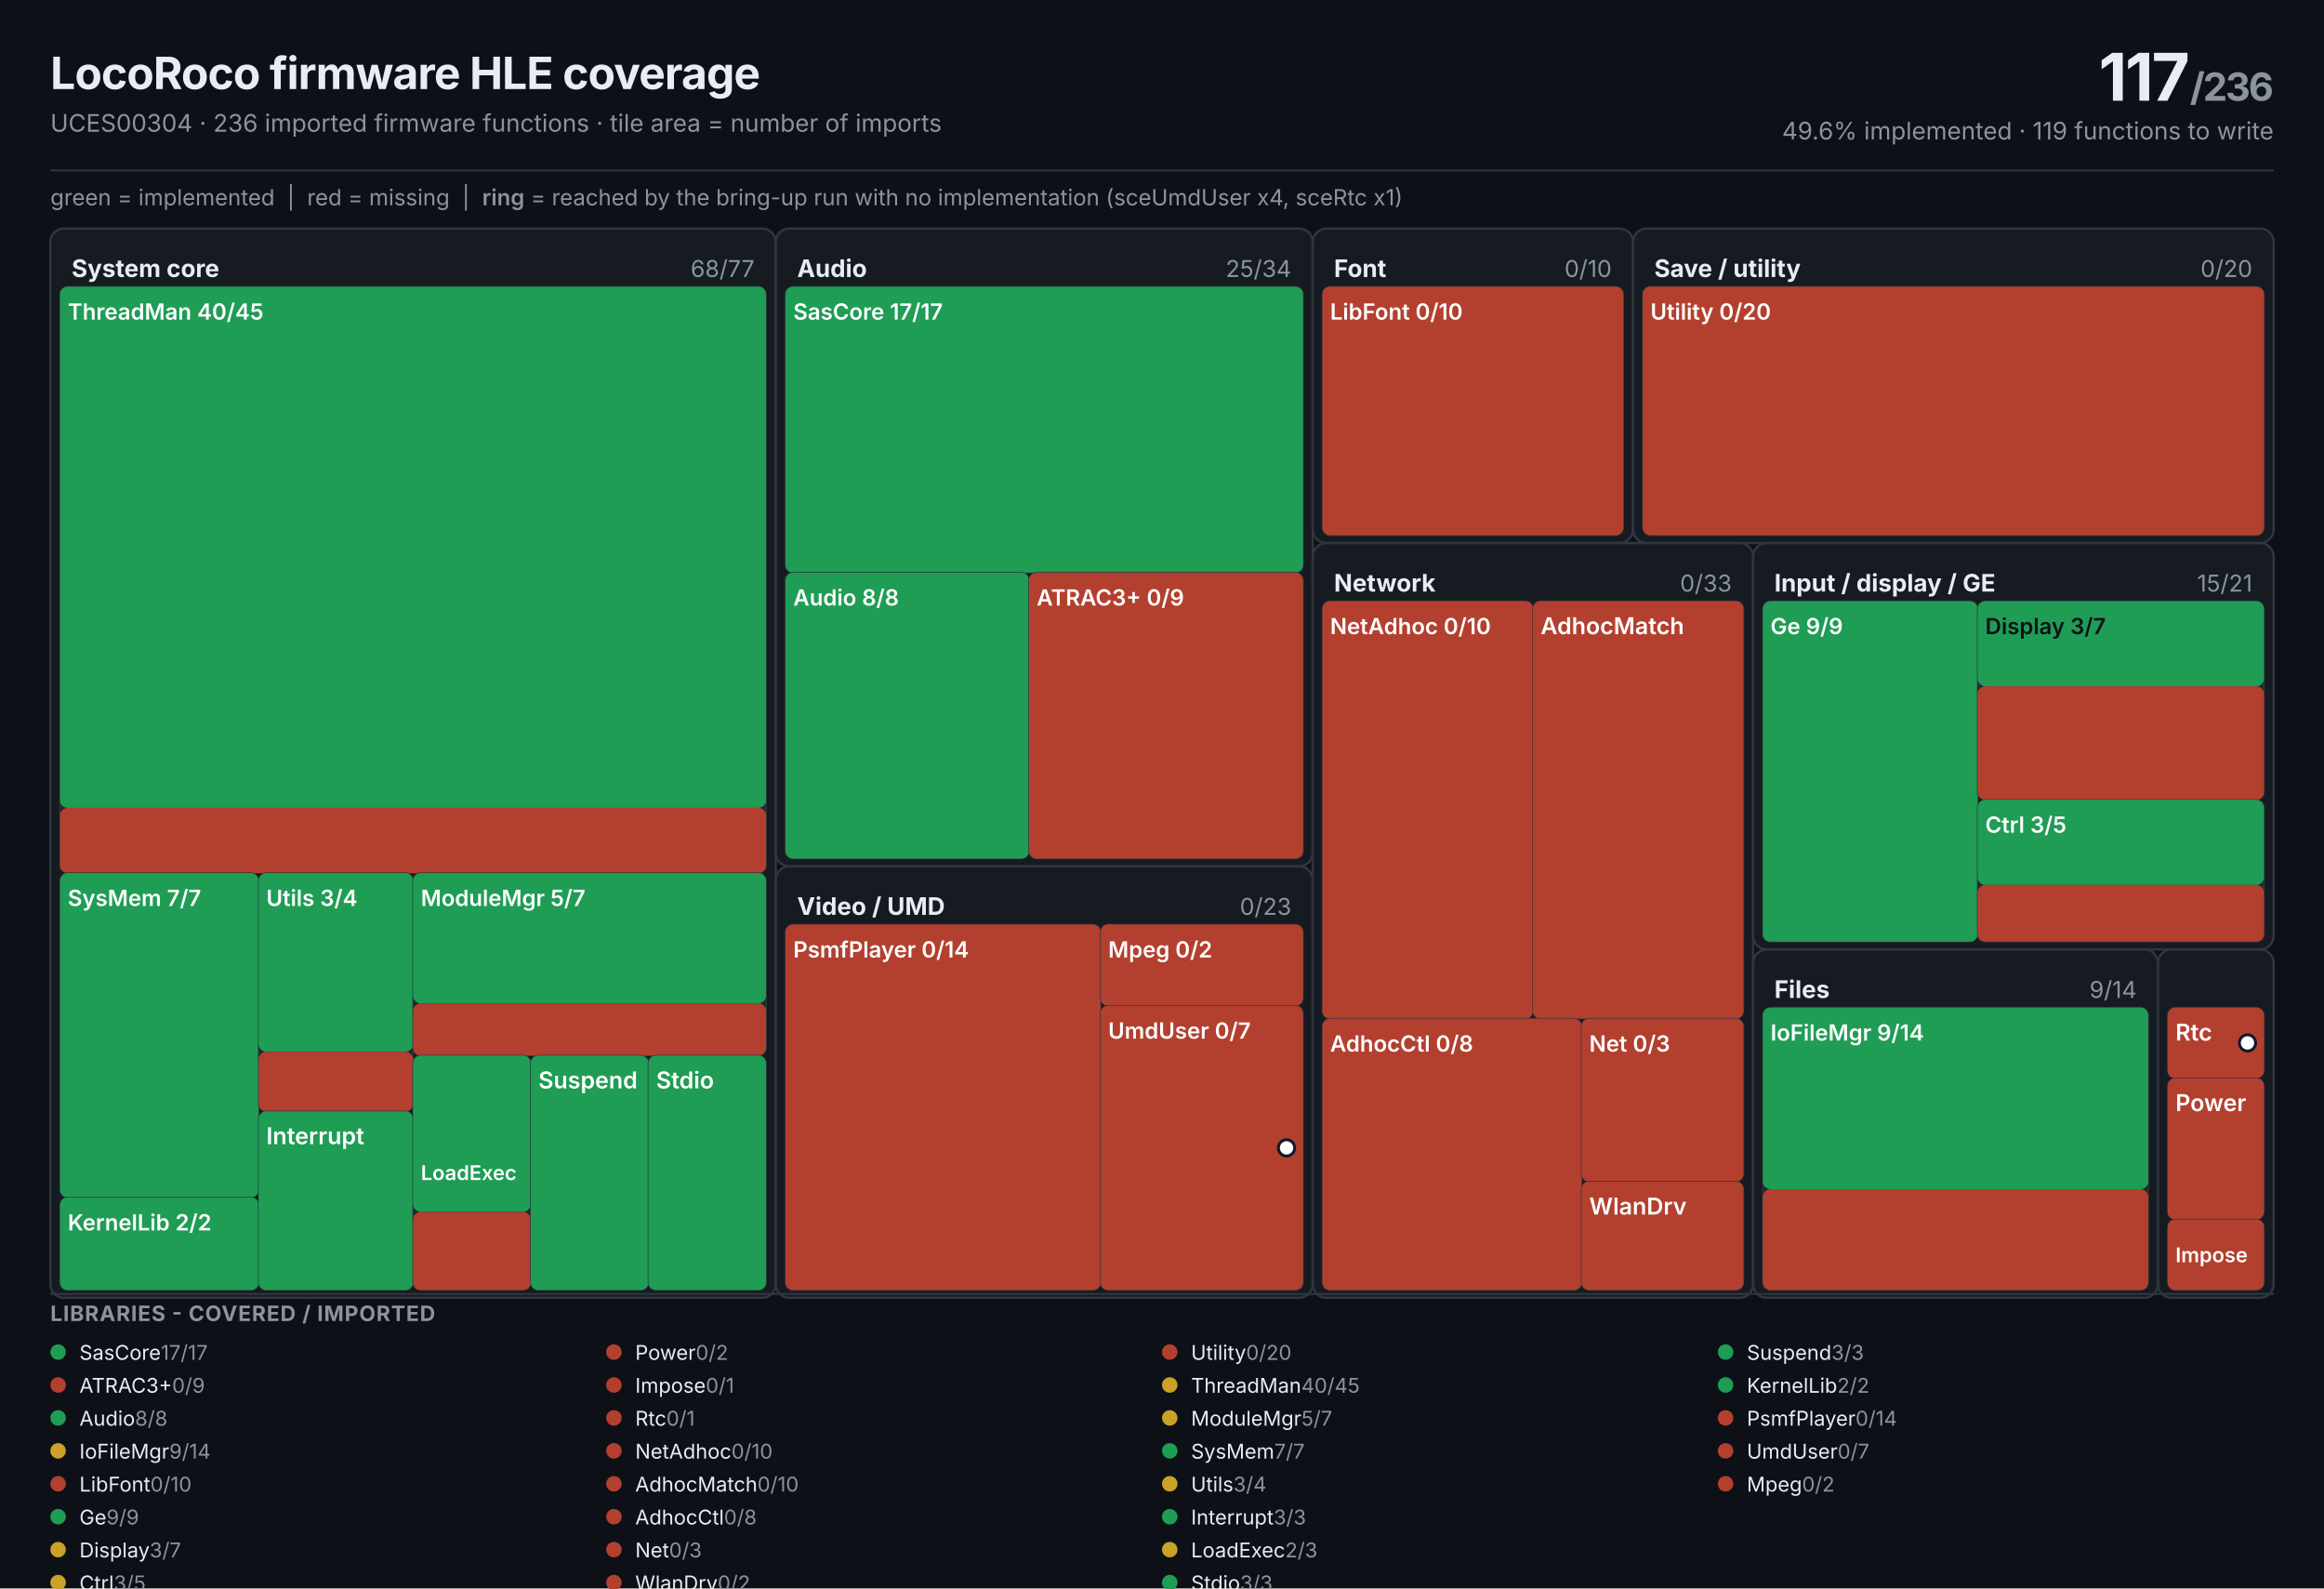
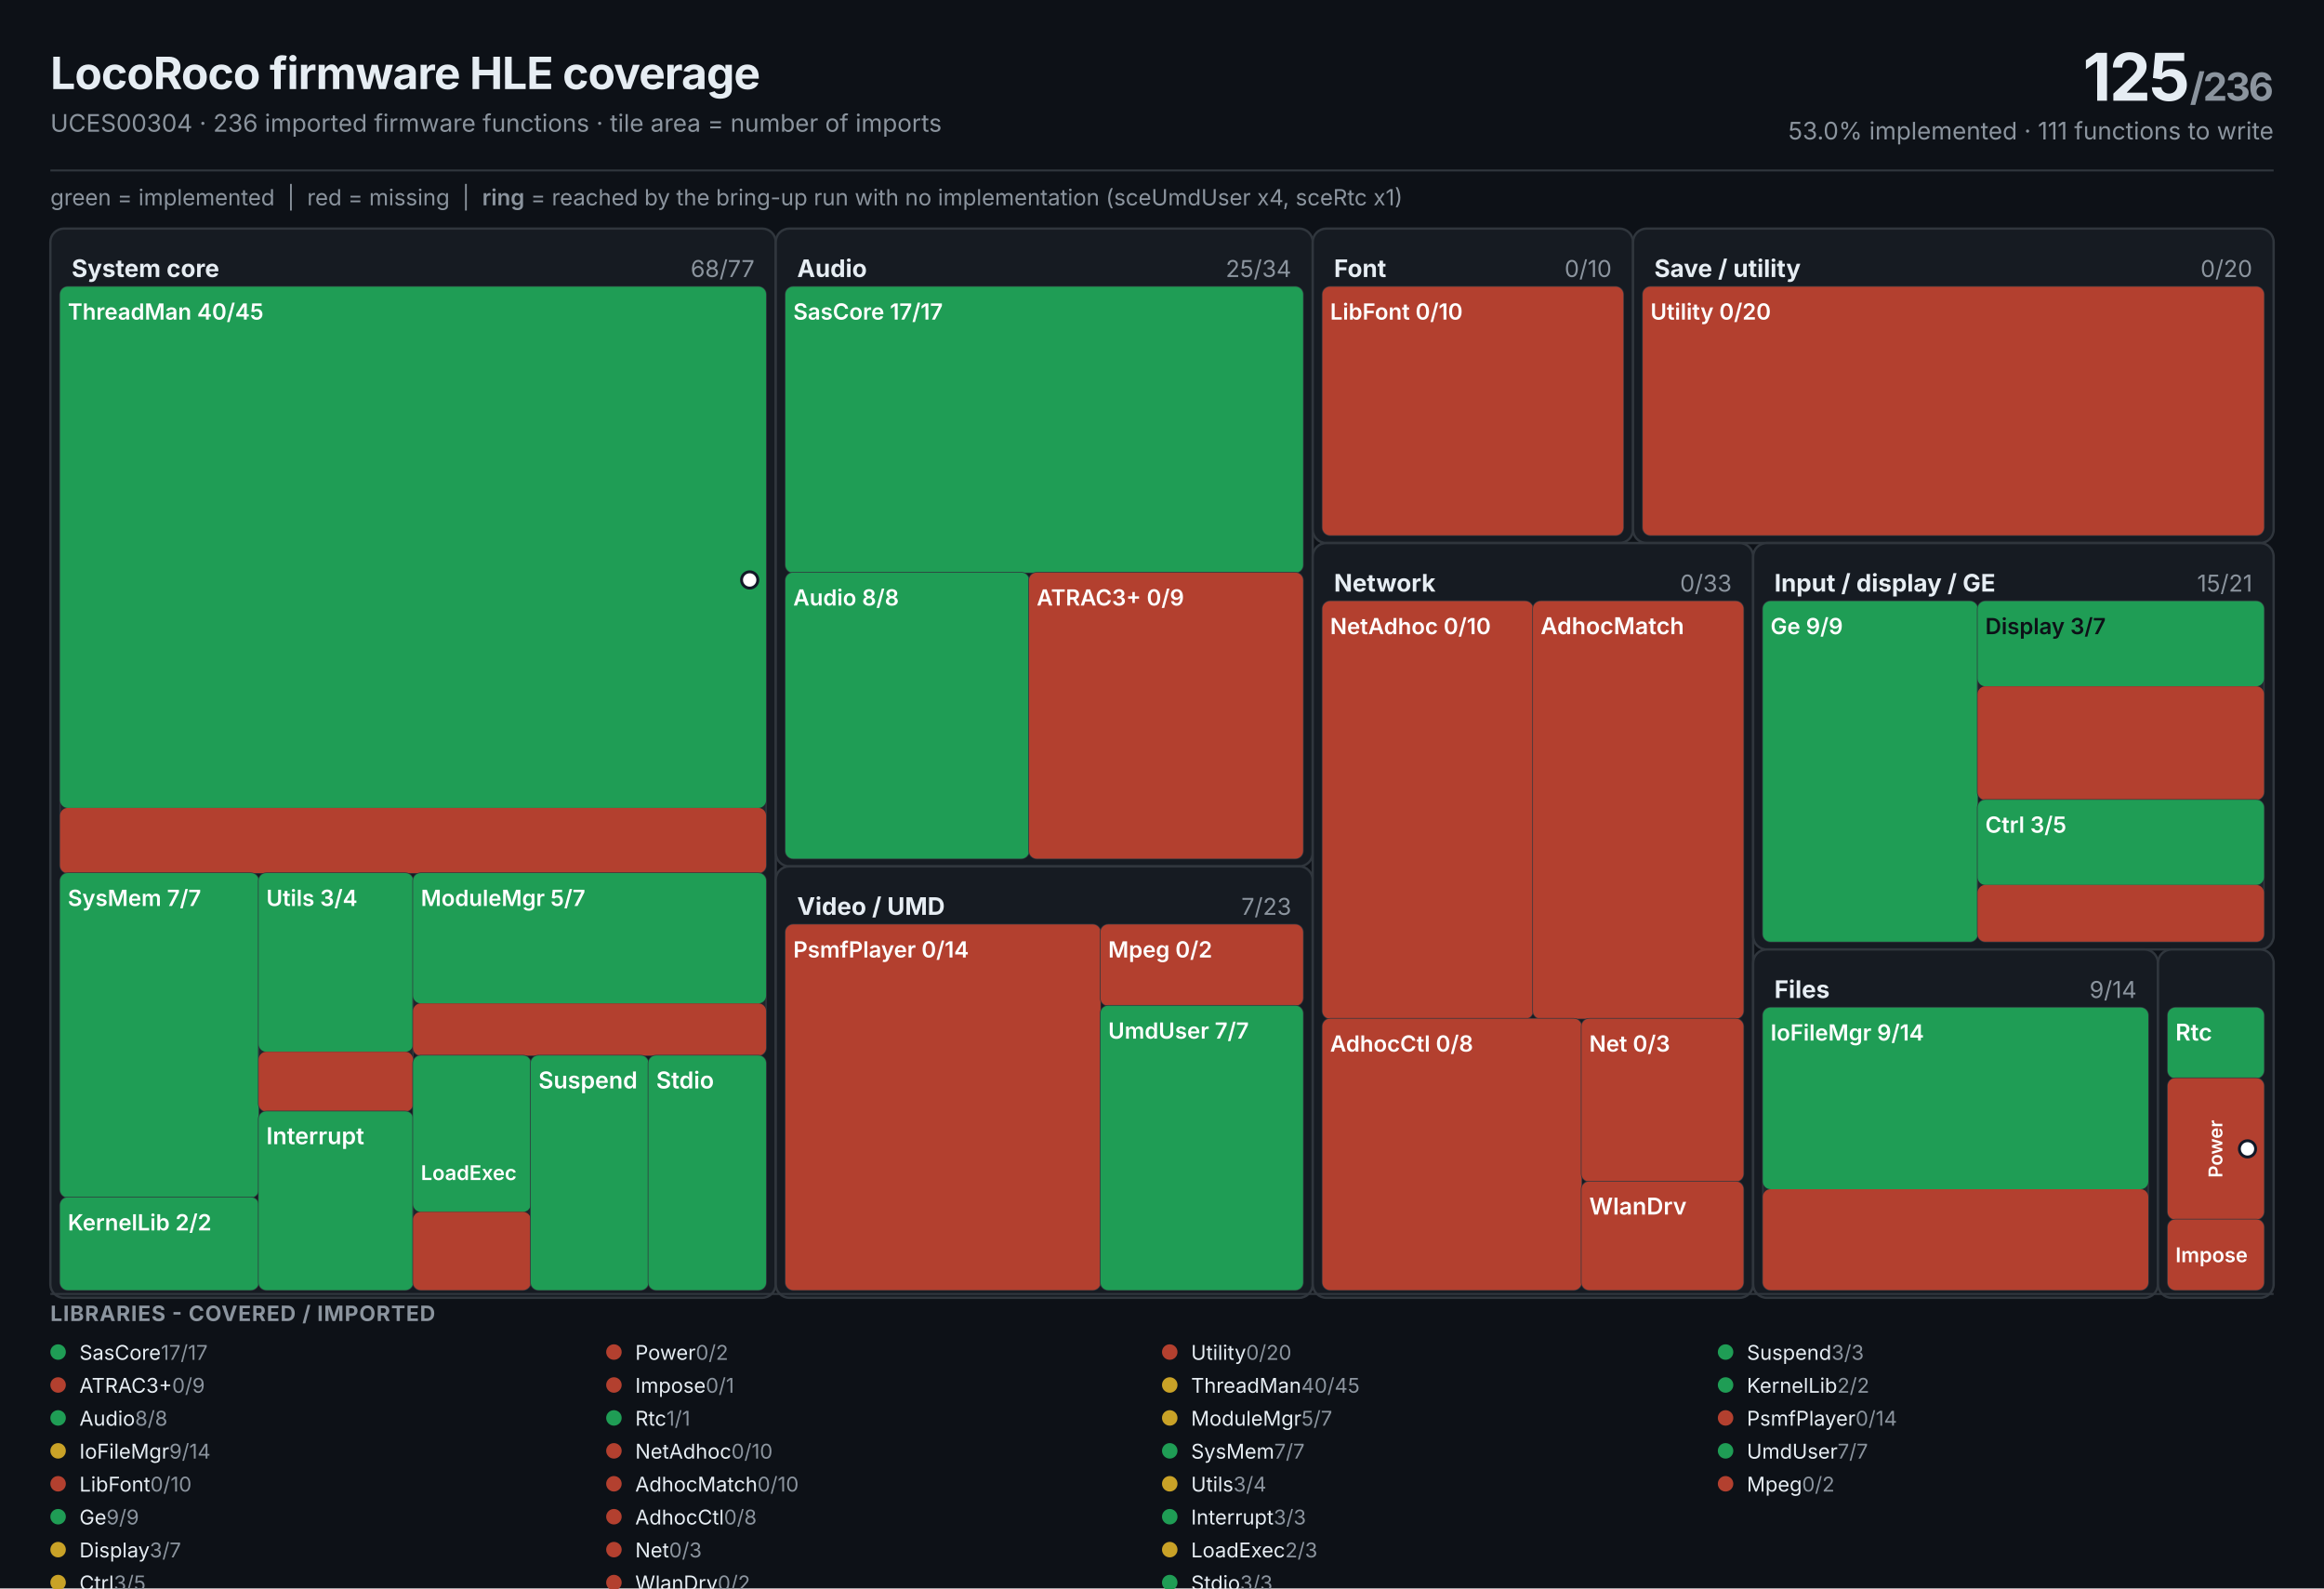
<svg xmlns="http://www.w3.org/2000/svg" viewBox="0 0 1200 820" width="1200" height="820" font-family="-apple-system,BlinkMacSystemFont,Segoe UI,Inter,Helvetica,sans-serif">
  <rect width="1200" height="820" fill="#0d1117" />
  <text x="26" y="46" font-size="23.0" font-weight="700" fill="#e6edf3" letter-spacing="-0.4">LocoRoco firmware HLE coverage</text>
  <text x="26" y="68" font-size="12.5" fill="#8b949e">UCES00304 · 236 imported firmware functions · tile area = number of imports</text>
-   <text x="1174" y="52" font-size="34.0" font-weight="700" fill="#e6edf3" text-anchor="end" letter-spacing="-1">117<tspan font-size="20.0" fill="#8b949e">/236</tspan>
-   </text>
-   <text x="1174" y="72" font-size="12.5" fill="#8b949e" text-anchor="end">49.6% implemented · 119 functions to write</text>
+   <text x="1174" y="52" font-size="34.0" font-weight="700" fill="#e6edf3" text-anchor="end" letter-spacing="-1">125<tspan font-size="20.0" fill="#8b949e">/236</tspan>
+   </text>
+   <text x="1174" y="72" font-size="12.5" fill="#8b949e" text-anchor="end">53.0% implemented · 111 functions to write</text>
  <line x1="26" y1="88" x2="1174" y2="88" stroke="#30363d" stroke-width="1" />
  <text x="26" y="106" font-size="11.5" fill="#8b949e">green = implemented  |  red = missing  |  <tspan font-weight="600">ring</tspan> = reached by the bring-up run with no implementation (sceUmdUser x4, sceRtc x1)</text>
  <rect x="26.00" y="118.00" width="374.56" height="552.00" fill="#161b22" stroke="#30363d" stroke-width="1.2" rx="7" />
  <text x="37.0" y="143.0" font-size="12.5" font-weight="650" fill="#e6edf3">System core</text>
  <text x="389.6" y="143.0" font-size="12.0" fill="#8b949e" text-anchor="end">68/77</text>
  <rect x="31.00" y="148.00" width="364.56" height="302.73" fill="#21262d" stroke="#30363d" stroke-width="0.7" rx="4" />
  <rect x="31.00" y="148.00" width="364.56" height="269.09" fill="#1f9d55" rx="4" />
  <rect x="31.00" y="417.09" width="364.56" height="33.64" fill="#b3402f" rx="4" />
  <text x="35.0" y="165.0" font-size="11.5" font-weight="620" fill="#ffffff">ThreadMan  40/45</text>
+   <circle cx="387.1" cy="299.4" r="4.2" fill="#ffffff" stroke="#111827" stroke-width="1.5" />
  <rect x="31.00" y="450.73" width="102.53" height="167.43" fill="#21262d" stroke="#30363d" stroke-width="0.7" rx="4" />
  <rect x="31.00" y="450.73" width="102.53" height="167.43" fill="#1f9d55" rx="4" />
  <text x="35.0" y="467.7" font-size="11.5" font-weight="620" fill="#ffffff">SysMem  7/7</text>
  <rect x="31.00" y="618.16" width="102.53" height="47.84" fill="#21262d" stroke="#30363d" stroke-width="0.7" rx="4" />
  <rect x="31.00" y="618.16" width="102.53" height="47.84" fill="#1f9d55" rx="4" />
  <text x="35.0" y="635.2" font-size="11.5" font-weight="620" fill="#ffffff">KernelLib  2/2</text>
  <rect x="133.53" y="450.73" width="79.75" height="123.01" fill="#21262d" stroke="#30363d" stroke-width="0.7" rx="4" />
  <rect x="133.53" y="450.73" width="79.75" height="92.26" fill="#1f9d55" rx="4" />
  <rect x="133.53" y="542.99" width="79.75" height="30.75" fill="#b3402f" rx="4" />
  <text x="137.5" y="467.7" font-size="11.5" font-weight="620" fill="#ffffff">Utils  3/4</text>
  <rect x="133.53" y="573.74" width="79.75" height="92.26" fill="#21262d" stroke="#30363d" stroke-width="0.7" rx="4" />
  <rect x="133.53" y="573.74" width="79.75" height="92.26" fill="#1f9d55" rx="4" />
  <text x="137.5" y="590.7" font-size="12.0" font-weight="620" fill="#ffffff">Interrupt</text>
  <rect x="213.28" y="450.73" width="182.28" height="94.18" fill="#21262d" stroke="#30363d" stroke-width="0.7" rx="4" />
  <rect x="213.28" y="450.73" width="182.28" height="67.27" fill="#1f9d55" rx="4" />
  <rect x="213.28" y="518.00" width="182.28" height="26.91" fill="#b3402f" rx="4" />
  <text x="217.3" y="467.7" font-size="11.5" font-weight="620" fill="#ffffff">ModuleMgr  5/7</text>
  <rect x="213.28" y="544.91" width="60.76" height="121.09" fill="#21262d" stroke="#30363d" stroke-width="0.7" rx="4" />
  <rect x="213.28" y="544.91" width="60.76" height="80.73" fill="#1f9d55" rx="4" />
  <rect x="213.28" y="625.64" width="60.76" height="40.36" fill="#b3402f" rx="4" />
  <text x="217.3" y="609.2" font-size="10.5" font-weight="620" fill="#ffffff">LoadExec</text>
  <rect x="274.04" y="544.91" width="60.76" height="121.09" fill="#21262d" stroke="#30363d" stroke-width="0.7" rx="4" />
  <rect x="274.04" y="544.91" width="60.76" height="121.09" fill="#1f9d55" rx="4" />
  <text x="278.0" y="561.9" font-size="12.0" font-weight="620" fill="#ffffff">Suspend</text>
  <rect x="334.80" y="544.91" width="60.76" height="121.09" fill="#21262d" stroke="#30363d" stroke-width="0.7" rx="4" />
  <rect x="334.80" y="544.91" width="60.76" height="121.09" fill="#1f9d55" rx="4" />
  <text x="338.8" y="561.9" font-size="12.0" font-weight="620" fill="#ffffff">Stdio</text>
  <rect x="400.56" y="118.00" width="277.27" height="329.26" fill="#161b22" stroke="#30363d" stroke-width="1.2" rx="7" />
  <text x="411.6" y="143.0" font-size="12.5" font-weight="650" fill="#e6edf3">Audio</text>
  <text x="666.8" y="143.0" font-size="12.0" fill="#8b949e" text-anchor="end">25/34</text>
  <rect x="405.56" y="148.00" width="267.27" height="147.63" fill="#21262d" stroke="#30363d" stroke-width="0.7" rx="4" />
  <rect x="405.56" y="148.00" width="267.27" height="147.63" fill="#1f9d55" rx="4" />
  <text x="409.6" y="165.0" font-size="11.5" font-weight="620" fill="#ffffff">SasCore  17/17</text>
  <rect x="405.56" y="295.63" width="125.77" height="147.63" fill="#21262d" stroke="#30363d" stroke-width="0.7" rx="4" />
  <rect x="405.56" y="295.63" width="125.77" height="147.63" fill="#1f9d55" rx="4" />
  <text x="409.6" y="312.6" font-size="11.5" font-weight="620" fill="#ffffff">Audio  8/8</text>
  <rect x="531.33" y="295.63" width="141.50" height="147.63" fill="#21262d" stroke="#30363d" stroke-width="0.7" rx="4" />
  <rect x="531.33" y="295.63" width="141.50" height="147.63" fill="#b3402f" rx="4" />
  <text x="535.3" y="312.6" font-size="11.5" font-weight="620" fill="#ffffff">ATRAC3+  0/9</text>
  <rect x="400.56" y="447.26" width="277.27" height="222.74" fill="#161b22" stroke="#30363d" stroke-width="1.2" rx="7" />
  <text x="411.6" y="472.3" font-size="12.5" font-weight="650" fill="#e6edf3">Video / UMD</text>
-   <text x="666.8" y="472.3" font-size="12.0" fill="#8b949e" text-anchor="end">0/23</text>
+   <text x="666.8" y="472.3" font-size="12.0" fill="#8b949e" text-anchor="end">7/23</text>
  <rect x="405.56" y="477.26" width="162.69" height="188.74" fill="#21262d" stroke="#30363d" stroke-width="0.7" rx="4" />
  <rect x="405.56" y="477.26" width="162.69" height="188.74" fill="#b3402f" rx="4" />
  <text x="409.6" y="494.3" font-size="11.5" font-weight="620" fill="#ffffff">PsmfPlayer  0/14</text>
  <rect x="568.25" y="477.26" width="104.58" height="41.94" fill="#21262d" stroke="#30363d" stroke-width="0.7" rx="4" />
  <rect x="568.25" y="477.26" width="104.58" height="41.94" fill="#b3402f" rx="4" />
  <text x="572.2" y="494.3" font-size="11.5" font-weight="620" fill="#ffffff">Mpeg  0/2</text>
  <rect x="568.25" y="519.20" width="104.58" height="146.80" fill="#21262d" stroke="#30363d" stroke-width="0.7" rx="4" />
-   <rect x="568.25" y="519.20" width="104.58" height="146.80" fill="#b3402f" rx="4" />
-   <text x="572.2" y="536.2" font-size="11.5" font-weight="620" fill="#ffffff">UmdUser  0/7</text>
-   <circle cx="664.3" cy="592.6" r="4.2" fill="#ffffff" stroke="#111827" stroke-width="1.5" />
+   <rect x="568.25" y="519.20" width="104.58" height="146.80" fill="#1f9d55" rx="4" />
+   <text x="572.2" y="536.2" font-size="11.5" font-weight="620" fill="#ffffff">UmdUser  7/7</text>
  <rect x="677.83" y="118.00" width="165.39" height="162.35" fill="#161b22" stroke="#30363d" stroke-width="1.2" rx="7" />
  <text x="688.8" y="143.0" font-size="12.5" font-weight="650" fill="#e6edf3">Font</text>
  <text x="832.2" y="143.0" font-size="12.0" fill="#8b949e" text-anchor="end">0/10</text>
  <rect x="682.83" y="148.00" width="155.39" height="128.35" fill="#21262d" stroke="#30363d" stroke-width="0.7" rx="4" />
  <rect x="682.83" y="148.00" width="155.39" height="128.35" fill="#b3402f" rx="4" />
  <text x="686.8" y="165.0" font-size="11.5" font-weight="620" fill="#ffffff">LibFont  0/10</text>
  <rect x="843.22" y="118.00" width="330.78" height="162.35" fill="#161b22" stroke="#30363d" stroke-width="1.2" rx="7" />
  <text x="854.2" y="143.0" font-size="12.5" font-weight="650" fill="#e6edf3">Save / utility</text>
  <text x="1163.0" y="143.0" font-size="12.0" fill="#8b949e" text-anchor="end">0/20</text>
  <rect x="848.22" y="148.00" width="320.78" height="128.35" fill="#21262d" stroke="#30363d" stroke-width="0.7" rx="4" />
  <rect x="848.22" y="148.00" width="320.78" height="128.35" fill="#b3402f" rx="4" />
  <text x="852.2" y="165.0" font-size="11.5" font-weight="620" fill="#ffffff">Utility  0/20</text>
  <rect x="677.83" y="280.35" width="227.41" height="389.65" fill="#161b22" stroke="#30363d" stroke-width="1.2" rx="7" />
  <text x="688.8" y="305.4" font-size="12.5" font-weight="650" fill="#e6edf3">Network</text>
  <text x="894.2" y="305.4" font-size="12.0" fill="#8b949e" text-anchor="end">0/33</text>
  <rect x="682.83" y="310.35" width="108.71" height="215.54" fill="#21262d" stroke="#30363d" stroke-width="0.7" rx="4" />
  <rect x="682.83" y="310.35" width="108.71" height="215.54" fill="#b3402f" rx="4" />
  <text x="686.8" y="327.4" font-size="11.5" font-weight="620" fill="#ffffff">NetAdhoc  0/10</text>
  <rect x="791.54" y="310.35" width="108.71" height="215.54" fill="#21262d" stroke="#30363d" stroke-width="0.7" rx="4" />
  <rect x="791.54" y="310.35" width="108.71" height="215.54" fill="#b3402f" rx="4" />
  <text x="795.5" y="327.4" font-size="12.0" font-weight="620" fill="#ffffff">AdhocMatch</text>
  <rect x="682.83" y="525.90" width="133.79" height="140.10" fill="#21262d" stroke="#30363d" stroke-width="0.7" rx="4" />
  <rect x="682.83" y="525.90" width="133.79" height="140.10" fill="#b3402f" rx="4" />
  <text x="686.8" y="542.9" font-size="11.5" font-weight="620" fill="#ffffff">AdhocCtl  0/8</text>
  <rect x="816.62" y="525.90" width="83.62" height="84.06" fill="#21262d" stroke="#30363d" stroke-width="0.7" rx="4" />
  <rect x="816.62" y="525.90" width="83.62" height="84.06" fill="#b3402f" rx="4" />
  <text x="820.6" y="542.9" font-size="11.5" font-weight="620" fill="#ffffff">Net  0/3</text>
  <rect x="816.62" y="609.96" width="83.62" height="56.04" fill="#21262d" stroke="#30363d" stroke-width="0.7" rx="4" />
  <rect x="816.62" y="609.96" width="83.62" height="56.04" fill="#b3402f" rx="4" />
  <text x="820.6" y="627.0" font-size="12.0" font-weight="620" fill="#ffffff">WlanDrv</text>
  <rect x="905.24" y="280.35" width="268.76" height="209.81" fill="#161b22" stroke="#30363d" stroke-width="1.2" rx="7" />
  <text x="916.2" y="305.4" font-size="12.5" font-weight="650" fill="#e6edf3">Input / display / GE</text>
  <text x="1163.0" y="305.4" font-size="12.0" fill="#8b949e" text-anchor="end">15/21</text>
  <rect x="910.24" y="310.35" width="110.90" height="175.81" fill="#21262d" stroke="#30363d" stroke-width="0.7" rx="4" />
  <rect x="910.24" y="310.35" width="110.90" height="175.81" fill="#1f9d55" rx="4" />
  <text x="914.2" y="327.4" font-size="11.5" font-weight="620" fill="#ffffff">Ge  9/9</text>
  <rect x="1021.14" y="310.35" width="147.86" height="102.56" fill="#21262d" stroke="#30363d" stroke-width="0.7" rx="4" />
  <rect x="1021.14" y="310.35" width="147.86" height="43.95" fill="#1f9d55" rx="4" />
  <rect x="1021.14" y="354.31" width="147.86" height="58.60" fill="#b3402f" rx="4" />
  <text x="1025.1" y="327.4" font-size="11.5" font-weight="620" fill="#0d1117">Display  3/7</text>
  <rect x="1021.14" y="412.91" width="147.86" height="73.25" fill="#21262d" stroke="#30363d" stroke-width="0.7" rx="4" />
  <rect x="1021.14" y="412.91" width="147.86" height="43.95" fill="#1f9d55" rx="4" />
  <rect x="1021.14" y="456.86" width="147.86" height="29.30" fill="#b3402f" rx="4" />
  <text x="1025.1" y="429.9" font-size="11.5" font-weight="620" fill="#ffffff">Ctrl  3/5</text>
  <rect x="905.24" y="490.16" width="209.03" height="179.84" fill="#161b22" stroke="#30363d" stroke-width="1.2" rx="7" />
  <text x="916.2" y="515.2" font-size="12.5" font-weight="650" fill="#e6edf3">Files</text>
  <text x="1103.3" y="515.2" font-size="12.0" fill="#8b949e" text-anchor="end">9/14</text>
  <rect x="910.24" y="520.16" width="199.03" height="145.84" fill="#21262d" stroke="#30363d" stroke-width="0.7" rx="4" />
  <rect x="910.24" y="520.16" width="199.03" height="93.75" fill="#1f9d55" rx="4" />
  <rect x="910.24" y="613.92" width="199.03" height="52.08" fill="#b3402f" rx="4" />
  <text x="914.2" y="537.2" font-size="11.5" font-weight="620" fill="#ffffff">IoFileMgr  9/14</text>
  <rect x="1114.28" y="490.16" width="59.72" height="179.84" fill="#161b22" stroke="#30363d" stroke-width="1.2" rx="7" />
  <text x="1147.7" y="580.1" font-size="10.0" font-weight="650" fill="#e6edf3" text-anchor="middle" transform="rotate(-90 1147.7 580.1)">Misc</text>
-   <text x="1144.1" y="663.0" font-size="11.0" fill="#8b949e" text-anchor="middle">0/4</text>
+   <text x="1144.1" y="663.0" font-size="11.0" fill="#8b949e" text-anchor="middle">1/4</text>
  <rect x="1119.28" y="520.16" width="49.72" height="36.46" fill="#21262d" stroke="#30363d" stroke-width="0.7" rx="4" />
-   <rect x="1119.28" y="520.16" width="49.72" height="36.46" fill="#b3402f" rx="4" />
+   <rect x="1119.28" y="520.16" width="49.72" height="36.46" fill="#1f9d55" rx="4" />
  <text x="1123.3" y="537.2" font-size="12.0" font-weight="620" fill="#ffffff">Rtc</text>
-   <circle cx="1160.5" cy="538.4" r="4.2" fill="#ffffff" stroke="#111827" stroke-width="1.5" />
  <rect x="1119.28" y="556.62" width="49.72" height="72.92" fill="#21262d" stroke="#30363d" stroke-width="0.7" rx="4" />
  <rect x="1119.28" y="556.62" width="49.72" height="72.92" fill="#b3402f" rx="4" />
-   <text x="1123.3" y="573.6" font-size="12.0" font-weight="620" fill="#ffffff">Power</text>
+   <text x="1147.5" y="593.1" font-size="9.8" font-weight="620" fill="#ffffff" text-anchor="middle" transform="rotate(-90 1147.5 593.1)">Power</text>
+   <circle cx="1160.5" cy="593.1" r="4.2" fill="#ffffff" stroke="#111827" stroke-width="1.5" />
  <rect x="1119.28" y="629.54" width="49.72" height="36.46" fill="#21262d" stroke="#30363d" stroke-width="0.7" rx="4" />
  <rect x="1119.28" y="629.54" width="49.72" height="36.46" fill="#b3402f" rx="4" />
  <text x="1123.3" y="651.6" font-size="10.5" font-weight="620" fill="#ffffff">Impose</text>
  <line x1="26" y1="668" x2="1174" y2="668" stroke="#30363d" stroke-width="1" />
  <text x="26" y="682" font-size="11.0" font-weight="650" fill="#8b949e" letter-spacing="0.4">LIBRARIES - COVERED / IMPORTED</text>
  <circle cx="30.0" cy="698.0" r="4" fill="#1f9d55" />
  <text x="41.0" y="702.0" font-size="10.5" fill="#e6edf3">
    <tspan fill="#8b949e" />SasCore<tspan fill="#8b949e">  17/17</tspan>
  </text>
  <circle cx="30.0" cy="715.0" r="4" fill="#b3402f" />
  <text x="41.0" y="719.0" font-size="10.5" fill="#e6edf3">
    <tspan fill="#8b949e" />ATRAC3+<tspan fill="#8b949e">  0/9</tspan>
  </text>
  <circle cx="30.0" cy="732.0" r="4" fill="#1f9d55" />
  <text x="41.0" y="736.0" font-size="10.5" fill="#e6edf3">
    <tspan fill="#8b949e" />Audio<tspan fill="#8b949e">  8/8</tspan>
  </text>
  <circle cx="30.0" cy="749.0" r="4" fill="#c9a227" />
  <text x="41.0" y="753.0" font-size="10.5" fill="#e6edf3">
    <tspan fill="#8b949e" />IoFileMgr<tspan fill="#8b949e">  9/14</tspan>
  </text>
  <circle cx="30.0" cy="766.0" r="4" fill="#b3402f" />
  <text x="41.0" y="770.0" font-size="10.5" fill="#e6edf3">
    <tspan fill="#8b949e" />LibFont<tspan fill="#8b949e">  0/10</tspan>
  </text>
  <circle cx="30.0" cy="783.0" r="4" fill="#1f9d55" />
  <text x="41.0" y="787.0" font-size="10.5" fill="#e6edf3">
    <tspan fill="#8b949e" />Ge<tspan fill="#8b949e">  9/9</tspan>
  </text>
  <circle cx="30.0" cy="800.0" r="4" fill="#c9a227" />
  <text x="41.0" y="804.0" font-size="10.5" fill="#e6edf3">
    <tspan fill="#8b949e" />Display<tspan fill="#8b949e">  3/7</tspan>
  </text>
  <circle cx="30.0" cy="817.0" r="4" fill="#c9a227" />
  <text x="41.0" y="821.0" font-size="10.5" fill="#e6edf3">
    <tspan fill="#8b949e" />Ctrl<tspan fill="#8b949e">  3/5</tspan>
  </text>
  <circle cx="317.0" cy="698.0" r="4" fill="#b3402f" />
  <text x="328.0" y="702.0" font-size="10.5" fill="#e6edf3">
    <tspan fill="#8b949e" />Power<tspan fill="#8b949e">  0/2</tspan>
  </text>
  <circle cx="317.0" cy="715.0" r="4" fill="#b3402f" />
  <text x="328.0" y="719.0" font-size="10.5" fill="#e6edf3">
    <tspan fill="#8b949e" />Impose<tspan fill="#8b949e">  0/1</tspan>
  </text>
-   <circle cx="317.0" cy="732.0" r="4" fill="#b3402f" />
+   <circle cx="317.0" cy="732.0" r="4" fill="#1f9d55" />
  <text x="328.0" y="736.0" font-size="10.5" fill="#e6edf3">
-     <tspan fill="#8b949e" />Rtc<tspan fill="#8b949e">  0/1</tspan>
+     <tspan fill="#8b949e" />Rtc<tspan fill="#8b949e">  1/1</tspan>
  </text>
  <circle cx="317.0" cy="749.0" r="4" fill="#b3402f" />
  <text x="328.0" y="753.0" font-size="10.5" fill="#e6edf3">
    <tspan fill="#8b949e" />NetAdhoc<tspan fill="#8b949e">  0/10</tspan>
  </text>
  <circle cx="317.0" cy="766.0" r="4" fill="#b3402f" />
  <text x="328.0" y="770.0" font-size="10.5" fill="#e6edf3">
    <tspan fill="#8b949e" />AdhocMatch<tspan fill="#8b949e">  0/10</tspan>
  </text>
  <circle cx="317.0" cy="783.0" r="4" fill="#b3402f" />
  <text x="328.0" y="787.0" font-size="10.5" fill="#e6edf3">
    <tspan fill="#8b949e" />AdhocCtl<tspan fill="#8b949e">  0/8</tspan>
  </text>
  <circle cx="317.0" cy="800.0" r="4" fill="#b3402f" />
  <text x="328.0" y="804.0" font-size="10.5" fill="#e6edf3">
    <tspan fill="#8b949e" />Net<tspan fill="#8b949e">  0/3</tspan>
  </text>
  <circle cx="317.0" cy="817.0" r="4" fill="#b3402f" />
  <text x="328.0" y="821.0" font-size="10.5" fill="#e6edf3">
    <tspan fill="#8b949e" />WlanDrv<tspan fill="#8b949e">  0/2</tspan>
  </text>
  <circle cx="604.0" cy="698.0" r="4" fill="#b3402f" />
  <text x="615.0" y="702.0" font-size="10.5" fill="#e6edf3">
    <tspan fill="#8b949e" />Utility<tspan fill="#8b949e">  0/20</tspan>
  </text>
  <circle cx="604.0" cy="715.0" r="4" fill="#c9a227" />
  <text x="615.0" y="719.0" font-size="10.5" fill="#e6edf3">
    <tspan fill="#8b949e" />ThreadMan<tspan fill="#8b949e">  40/45</tspan>
  </text>
  <circle cx="604.0" cy="732.0" r="4" fill="#c9a227" />
  <text x="615.0" y="736.0" font-size="10.5" fill="#e6edf3">
    <tspan fill="#8b949e" />ModuleMgr<tspan fill="#8b949e">  5/7</tspan>
  </text>
  <circle cx="604.0" cy="749.0" r="4" fill="#1f9d55" />
  <text x="615.0" y="753.0" font-size="10.5" fill="#e6edf3">
    <tspan fill="#8b949e" />SysMem<tspan fill="#8b949e">  7/7</tspan>
  </text>
  <circle cx="604.0" cy="766.0" r="4" fill="#c9a227" />
  <text x="615.0" y="770.0" font-size="10.5" fill="#e6edf3">
    <tspan fill="#8b949e" />Utils<tspan fill="#8b949e">  3/4</tspan>
  </text>
  <circle cx="604.0" cy="783.0" r="4" fill="#1f9d55" />
  <text x="615.0" y="787.0" font-size="10.5" fill="#e6edf3">
    <tspan fill="#8b949e" />Interrupt<tspan fill="#8b949e">  3/3</tspan>
  </text>
  <circle cx="604.0" cy="800.0" r="4" fill="#c9a227" />
  <text x="615.0" y="804.0" font-size="10.5" fill="#e6edf3">
    <tspan fill="#8b949e" />LoadExec<tspan fill="#8b949e">  2/3</tspan>
  </text>
  <circle cx="604.0" cy="817.0" r="4" fill="#1f9d55" />
  <text x="615.0" y="821.0" font-size="10.5" fill="#e6edf3">
    <tspan fill="#8b949e" />Stdio<tspan fill="#8b949e">  3/3</tspan>
  </text>
  <circle cx="891.0" cy="698.0" r="4" fill="#1f9d55" />
  <text x="902.0" y="702.0" font-size="10.5" fill="#e6edf3">
    <tspan fill="#8b949e" />Suspend<tspan fill="#8b949e">  3/3</tspan>
  </text>
  <circle cx="891.0" cy="715.0" r="4" fill="#1f9d55" />
  <text x="902.0" y="719.0" font-size="10.5" fill="#e6edf3">
    <tspan fill="#8b949e" />KernelLib<tspan fill="#8b949e">  2/2</tspan>
  </text>
  <circle cx="891.0" cy="732.0" r="4" fill="#b3402f" />
  <text x="902.0" y="736.0" font-size="10.5" fill="#e6edf3">
    <tspan fill="#8b949e" />PsmfPlayer<tspan fill="#8b949e">  0/14</tspan>
  </text>
-   <circle cx="891.0" cy="749.0" r="4" fill="#b3402f" />
+   <circle cx="891.0" cy="749.0" r="4" fill="#1f9d55" />
  <text x="902.0" y="753.0" font-size="10.5" fill="#e6edf3">
-     <tspan fill="#8b949e" />UmdUser<tspan fill="#8b949e">  0/7</tspan>
+     <tspan fill="#8b949e" />UmdUser<tspan fill="#8b949e">  7/7</tspan>
  </text>
  <circle cx="891.0" cy="766.0" r="4" fill="#b3402f" />
  <text x="902.0" y="770.0" font-size="10.5" fill="#e6edf3">
    <tspan fill="#8b949e" />Mpeg<tspan fill="#8b949e">  0/2</tspan>
  </text>
</svg>
